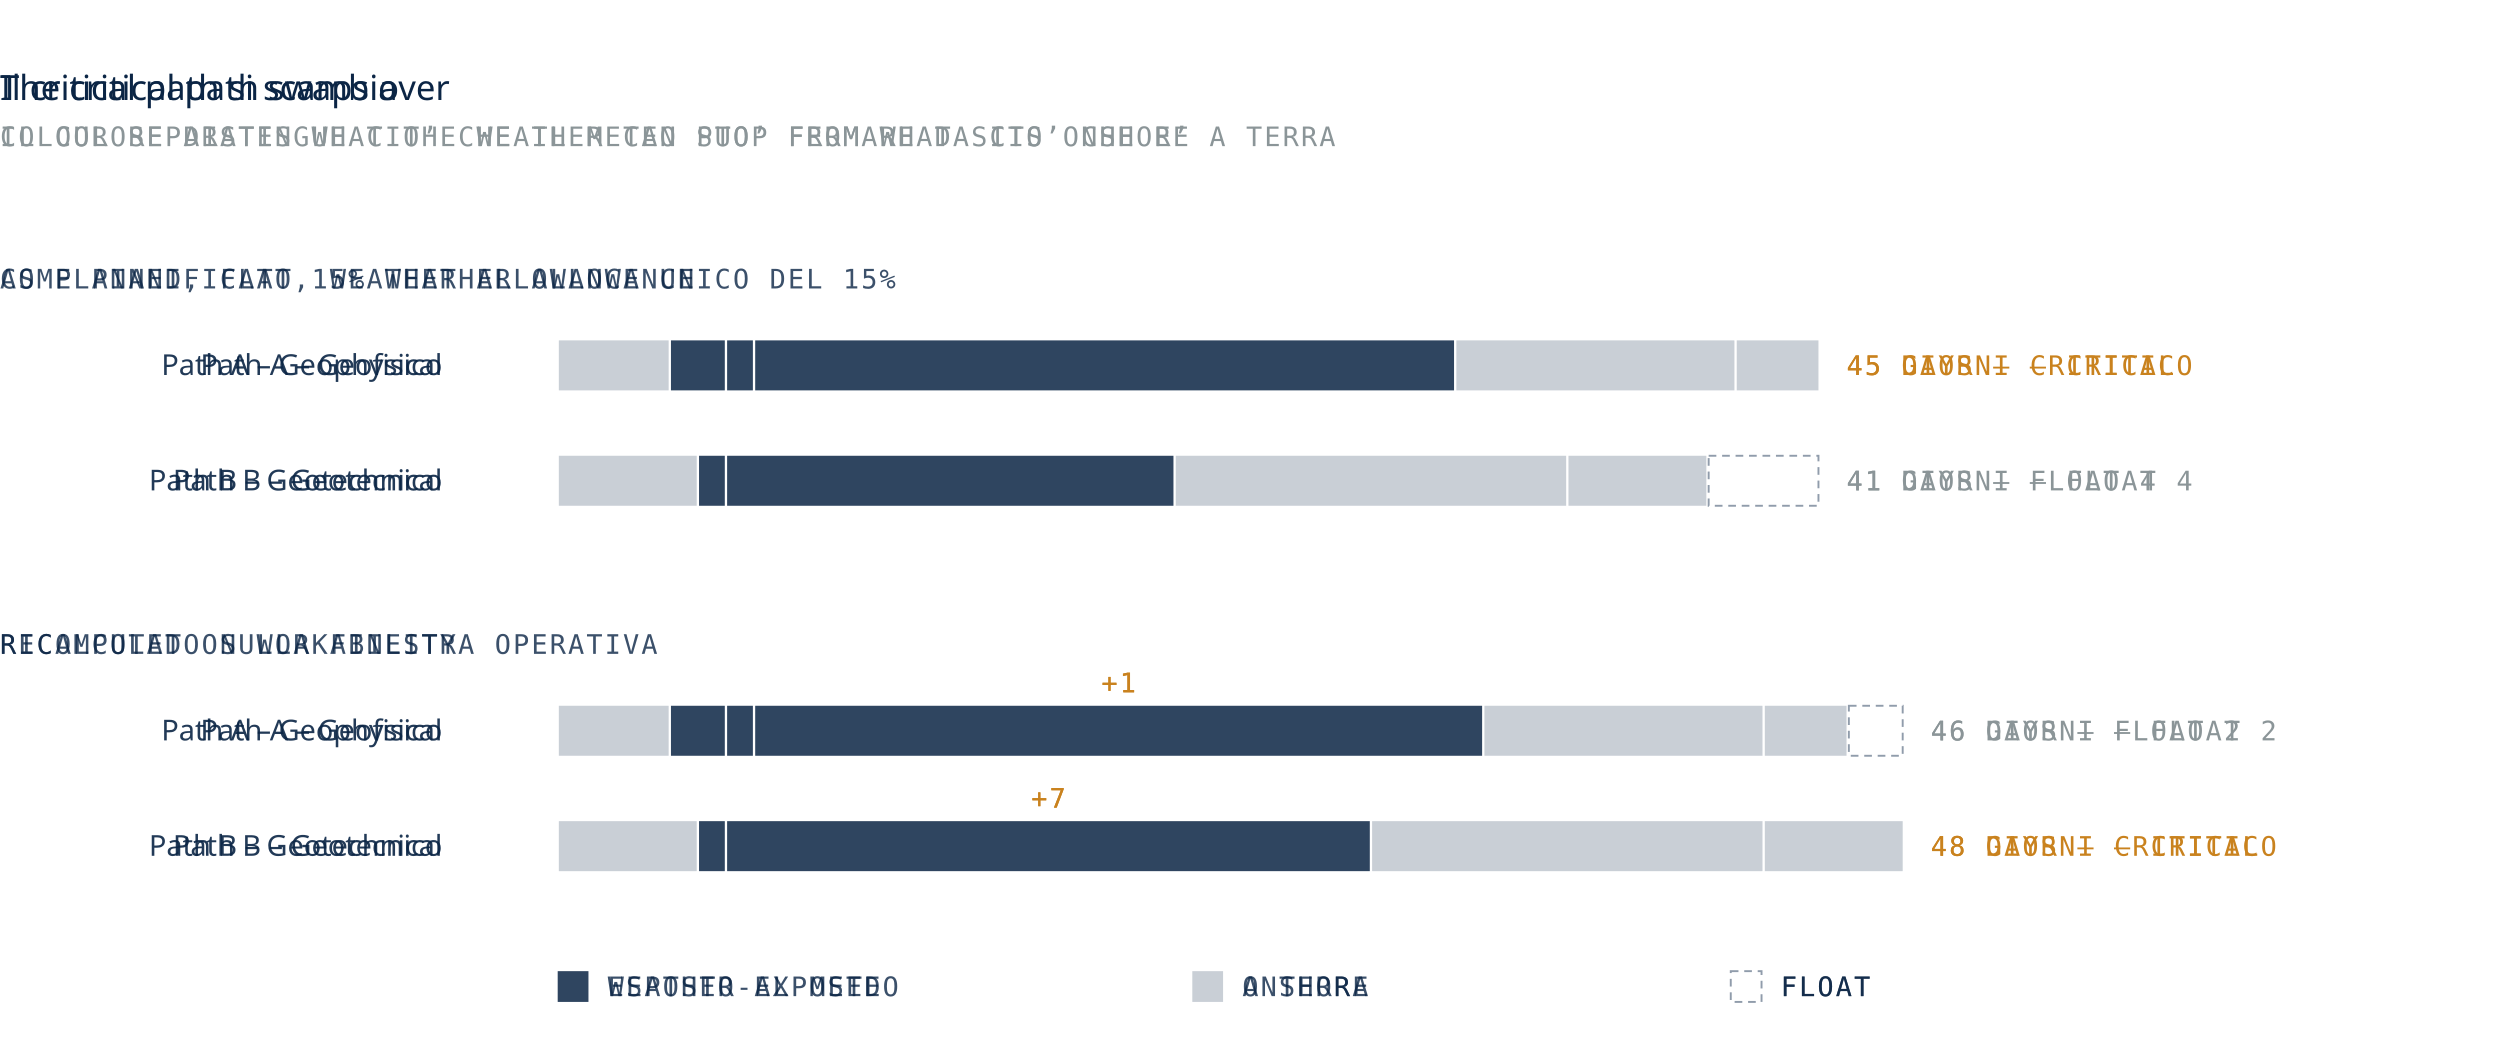
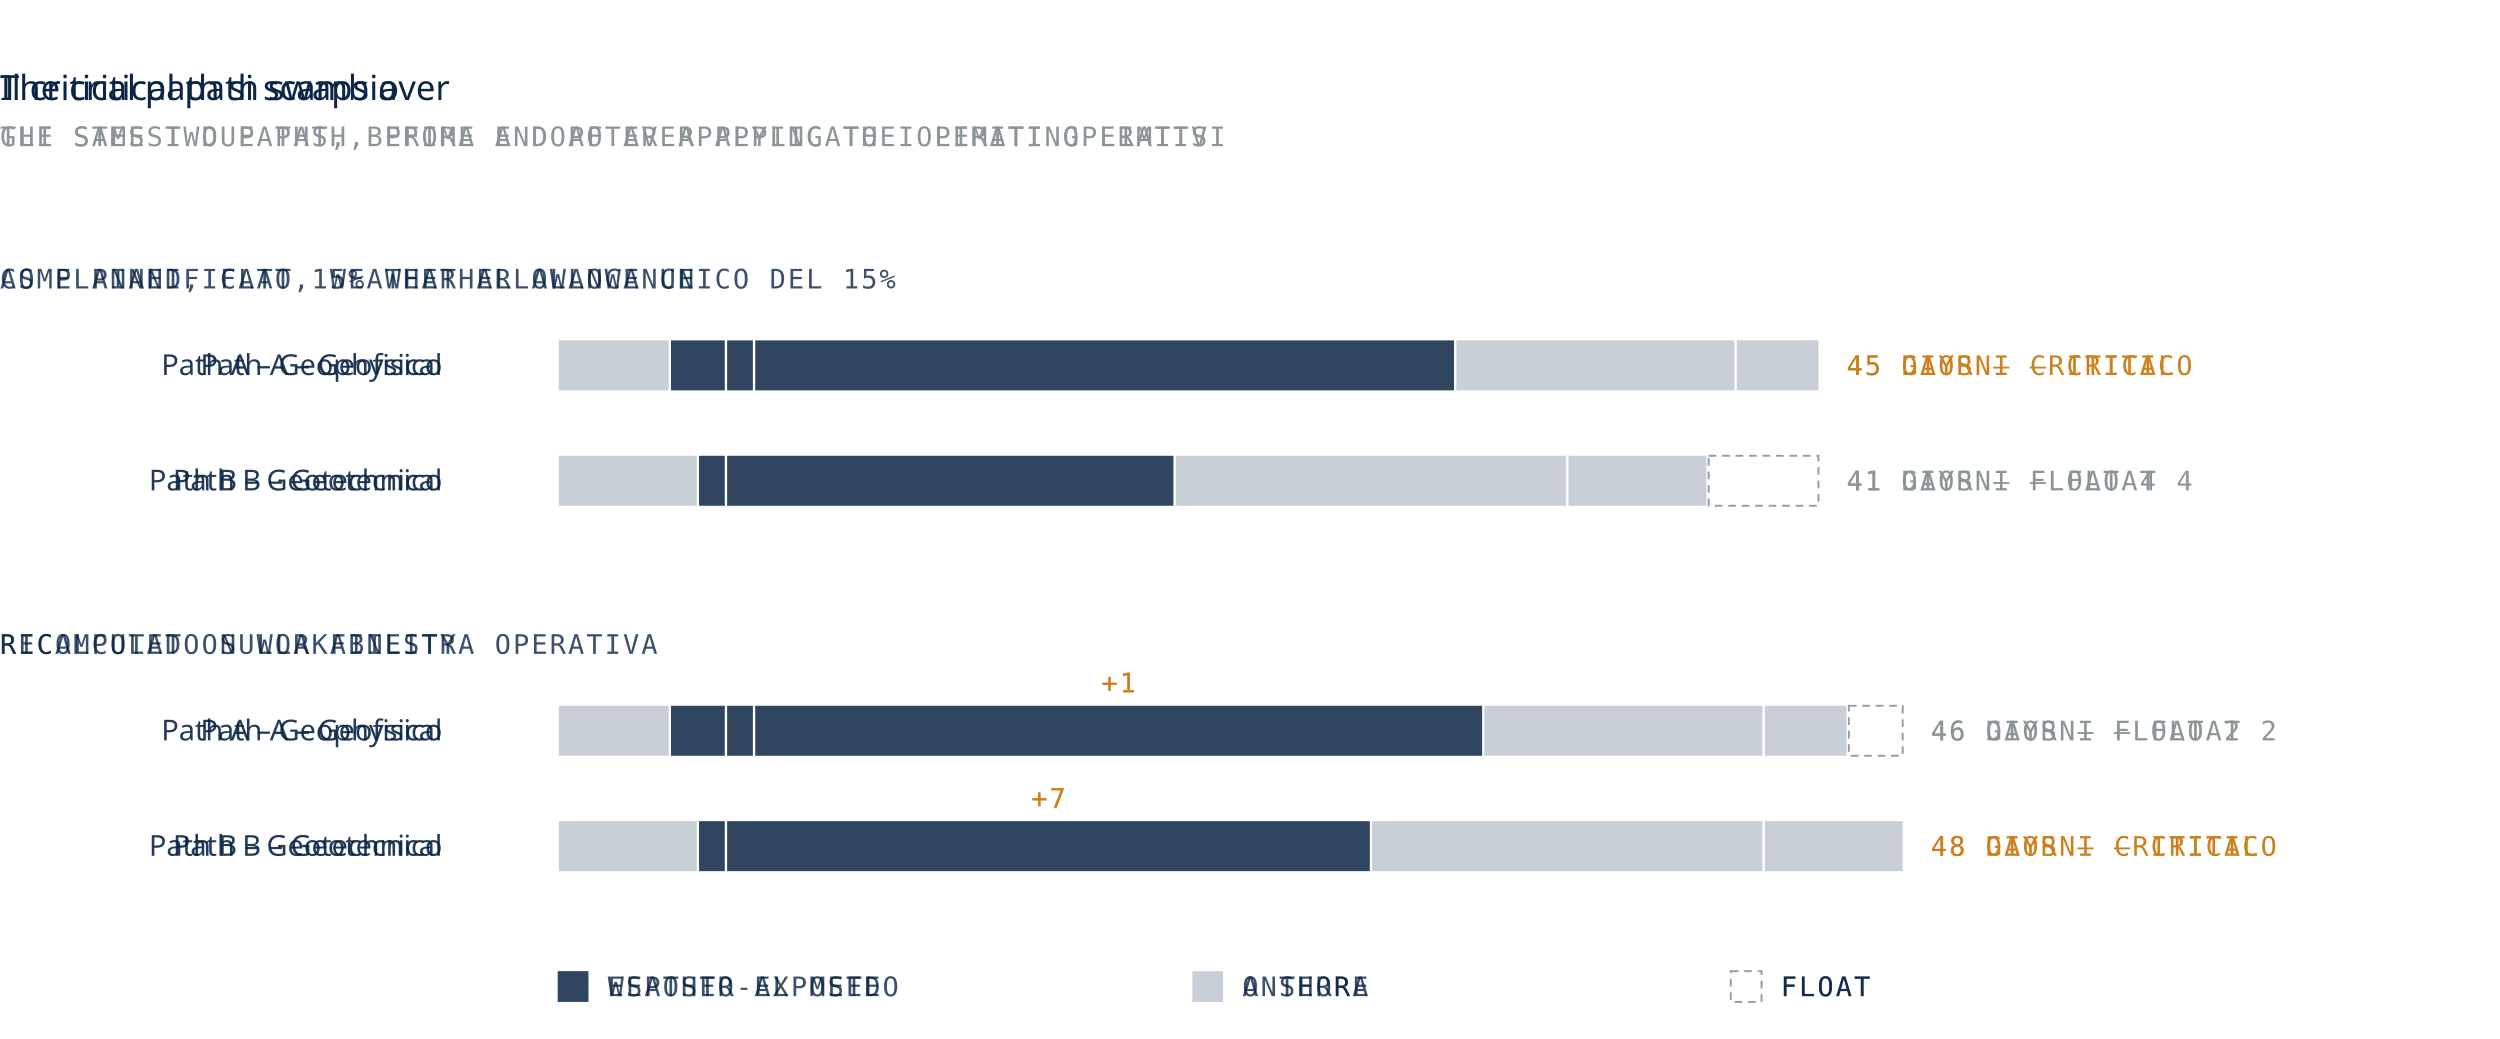
<svg xmlns="http://www.w3.org/2000/svg" viewBox="0 0 1300 540" role="img" aria-label="The two paths as planned and recomputed: the critical path swaps from the geophysical to the geotechnical one">
  <text class="it" font-family="Archivo, sans-serif" x="0.0" y="52.0" font-size="18" fill="#0B2545" text-anchor="start">Il critical path si scambia</text>
  <text class="en" font-family="Archivo, sans-serif" x="0.0" y="52.0" font-size="18" fill="#0B2545" text-anchor="start">The critical path swaps over</text>
-   <text class="it" font-family="IBM Plex Mono, monospace" letter-spacing="1.1" x="0.0" y="76.0" font-size="14" fill="#8B9598" text-anchor="start">IL COLORE DISTINGUE CIO’ CHE IL METEO PUO’ FERMARE DA CIO’ CHE E’ A TERRA</text>
-   <text class="en" font-family="IBM Plex Mono, monospace" letter-spacing="1.1" x="0.0" y="76.0" font-size="14" fill="#8B9598" text-anchor="start">COLOUR SEPARATES WHAT THE WEATHER CAN STOP FROM WHAT SITS ONSHORE</text>
+   <text class="it" font-family="IBM Plex Mono, monospace" letter-spacing="1.1" x="0.0" y="76.0" font-size="14" fill="#8B9598" text-anchor="start">GLI STESSI DUE PATH, PRIMA E DOPO AVER APPLICATO I LIMITI OPERATIVI</text>
+   <text class="en" font-family="IBM Plex Mono, monospace" letter-spacing="1.1" x="0.0" y="76.0" font-size="14" fill="#8B9598" text-anchor="start">THE SAME TWO PATHS, BEFORE AND AFTER APPLYING THE OPERATING LIMITS</text>
  <text class="it" font-family="IBM Plex Mono, monospace" letter-spacing="1.1" x="0.0" y="150.0" font-size="14" fill="#0B2545" text-anchor="start" fill-opacity=".8">COME PIANIFICATO, WEATHER ALLOWANCE UNICO DEL 15%</text>
  <text class="en" font-family="IBM Plex Mono, monospace" letter-spacing="1.1" x="0.0" y="150.0" font-size="14" fill="#0B2545" text-anchor="start" fill-opacity=".8">AS PLANNED, FLAT 15% WEATHER ALLOWANCE</text>
  <text class="it" font-family="Archivo, sans-serif" x="230.0" y="195.0" font-size="15" fill="#0B2545" text-anchor="end" fill-opacity=".9">Path A – Geofisico</text>
  <text class="en" font-family="Archivo, sans-serif" x="230.0" y="195.0" font-size="15" fill="#0B2545" text-anchor="end" fill-opacity=".9">Path A – Geophysical</text>
  <rect x="290.6" y="177" width="57.1" height="26" fill="#0B2545" fill-opacity=".22" />
  <rect x="348.9" y="177" width="28.0" height="26" fill="#0B2545" fill-opacity=".85" />
  <rect x="378.1" y="177" width="13.4" height="26" fill="#0B2545" fill-opacity=".85" />
  <rect x="392.7" y="177" width="363.4" height="26" fill="#0B2545" fill-opacity=".85" />
  <rect x="757.3" y="177" width="144.6" height="26" fill="#0B2545" fill-opacity=".22" />
  <rect x="903.1" y="177" width="42.5" height="26" fill="#0B2545" fill-opacity=".22" />
  <text class="it" font-family="IBM Plex Mono, monospace" letter-spacing="1.1" x="960.2" y="195.0" font-size="14" fill="#C9821E" text-anchor="start">45 GIORNI – CRITICO</text>
  <text class="en" font-family="IBM Plex Mono, monospace" letter-spacing="1.1" x="960.2" y="195.0" font-size="14" fill="#C9821E" text-anchor="start">45 DAYS – CRITICAL</text>
  <text class="it" font-family="Archivo, sans-serif" x="230.0" y="255.0" font-size="15" fill="#0B2545" text-anchor="end" fill-opacity=".9">Path B – Geotecnico</text>
  <text class="en" font-family="Archivo, sans-serif" x="230.0" y="255.0" font-size="15" fill="#0B2545" text-anchor="end" fill-opacity=".9">Path B – Geotechnical</text>
  <rect x="290.6" y="237" width="71.7" height="26" fill="#0B2545" fill-opacity=".22" />
  <rect x="363.5" y="237" width="13.4" height="26" fill="#0B2545" fill-opacity=".85" />
  <rect x="378.1" y="237" width="232.1" height="26" fill="#0B2545" fill-opacity=".85" />
  <rect x="611.4" y="237" width="203.0" height="26" fill="#0B2545" fill-opacity=".22" />
  <rect x="815.6" y="237" width="71.7" height="26" fill="#0B2545" fill-opacity=".22" />
  <rect x="888.5" y="237" width="57.1" height="26" fill="none" stroke="#0B2545" stroke-opacity=".45" stroke-dasharray="4 3" />
  <text class="it" font-family="IBM Plex Mono, monospace" letter-spacing="1.1" x="960.2" y="255.0" font-size="14" fill="#8B9598" text-anchor="start">41 GIORNI – FLOAT 4</text>
  <text class="en" font-family="IBM Plex Mono, monospace" letter-spacing="1.1" x="960.2" y="255.0" font-size="14" fill="#8B9598" text-anchor="start">41 DAYS – FLOAT 4</text>
  <text class="it" font-family="IBM Plex Mono, monospace" letter-spacing="1.1" x="0.0" y="340.0" font-size="14" fill="#0B2545" text-anchor="start" fill-opacity=".8">RICALCOLATO SULLA FINESTRA OPERATIVA</text>
  <text class="en" font-family="IBM Plex Mono, monospace" letter-spacing="1.1" x="0.0" y="340.0" font-size="14" fill="#0B2545" text-anchor="start" fill-opacity=".8">RECOMPUTED ON WORKABILITY</text>
  <text class="it" font-family="Archivo, sans-serif" x="230.0" y="385.0" font-size="15" fill="#0B2545" text-anchor="end" fill-opacity=".9">Path A – Geofisico</text>
  <text class="en" font-family="Archivo, sans-serif" x="230.0" y="385.0" font-size="15" fill="#0B2545" text-anchor="end" fill-opacity=".9">Path A – Geophysical</text>
  <rect x="290.6" y="367" width="57.1" height="26" fill="#0B2545" fill-opacity=".22" />
  <rect x="348.9" y="367" width="28.0" height="26" fill="#0B2545" fill-opacity=".85" />
  <rect x="378.1" y="367" width="13.4" height="26" fill="#0B2545" fill-opacity=".85" />
  <rect x="392.7" y="367" width="378.0" height="26" fill="#0B2545" fill-opacity=".85" />
  <rect x="771.9" y="367" width="144.6" height="26" fill="#0B2545" fill-opacity=".22" />
  <rect x="917.7" y="367" width="42.5" height="26" fill="#0B2545" fill-opacity=".22" />
  <rect x="961.4" y="367" width="28.0" height="26" fill="none" stroke="#0B2545" stroke-opacity=".45" stroke-dasharray="4 3" />
  <text class="it" font-family="IBM Plex Mono, monospace" letter-spacing="1.1" x="1004.0" y="385.0" font-size="14" fill="#8B9598" text-anchor="start">46 GIORNI – FLOAT 2</text>
  <text class="en" font-family="IBM Plex Mono, monospace" letter-spacing="1.1" x="1004.0" y="385.0" font-size="14" fill="#8B9598" text-anchor="start">46 DAYS – FLOAT 2</text>
  <text class="it" font-family="Archivo, sans-serif" x="230.0" y="445.0" font-size="15" fill="#0B2545" text-anchor="end" fill-opacity=".9">Path B – Geotecnico</text>
  <text class="en" font-family="Archivo, sans-serif" x="230.0" y="445.0" font-size="15" fill="#0B2545" text-anchor="end" fill-opacity=".9">Path B – Geotechnical</text>
  <rect x="290.6" y="427" width="71.7" height="26" fill="#0B2545" fill-opacity=".22" />
  <rect x="363.5" y="427" width="13.4" height="26" fill="#0B2545" fill-opacity=".85" />
  <rect x="378.1" y="427" width="334.2" height="26" fill="#0B2545" fill-opacity=".85" />
  <rect x="713.5" y="427" width="203.0" height="26" fill="#0B2545" fill-opacity=".22" />
  <rect x="917.7" y="427" width="71.7" height="26" fill="#0B2545" fill-opacity=".22" />
  <text class="it" font-family="IBM Plex Mono, monospace" letter-spacing="1.1" x="1004.0" y="445.0" font-size="14" fill="#C9821E" text-anchor="start">48 GIORNI – CRITICO</text>
  <text class="en" font-family="IBM Plex Mono, monospace" letter-spacing="1.1" x="1004.0" y="445.0" font-size="14" fill="#C9821E" text-anchor="start">48 DAYS – CRITICAL</text>
  <text class="it" font-family="IBM Plex Mono, monospace" letter-spacing="1.1" x="581.7" y="360.0" font-size="14" fill="#C9821E" text-anchor="middle">+1</text>
  <text class="en" font-family="IBM Plex Mono, monospace" letter-spacing="1.1" x="581.7" y="360.0" font-size="14" fill="#C9821E" text-anchor="middle">+1</text>
  <text class="it" font-family="IBM Plex Mono, monospace" letter-spacing="1.1" x="545.2" y="420.0" font-size="14" fill="#C9821E" text-anchor="middle">+7</text>
  <text class="en" font-family="IBM Plex Mono, monospace" letter-spacing="1.1" x="545.2" y="420.0" font-size="14" fill="#C9821E" text-anchor="middle">+7</text>
  <rect x="290" y="505" width="16" height="16" fill="#0B2545" fill-opacity=".85" />
  <text class="it" font-family="IBM Plex Mono, monospace" letter-spacing="1.1" x="316.0" y="518.0" font-size="14" fill="#0B2545" text-anchor="start" fill-opacity=".8">ESPOSTO AL METEO</text>
  <text class="en" font-family="IBM Plex Mono, monospace" letter-spacing="1.1" x="316.0" y="518.0" font-size="14" fill="#0B2545" text-anchor="start" fill-opacity=".8">WEATHER-EXPOSED</text>
  <rect x="620" y="505" width="16" height="16" fill="#0B2545" fill-opacity=".22" />
  <text class="it" font-family="IBM Plex Mono, monospace" letter-spacing="1.1" x="646.0" y="518.0" font-size="14" fill="#0B2545" text-anchor="start" fill-opacity=".8">A TERRA</text>
  <text class="en" font-family="IBM Plex Mono, monospace" letter-spacing="1.1" x="646.0" y="518.0" font-size="14" fill="#0B2545" text-anchor="start" fill-opacity=".8">ONSHORE</text>
  <rect x="900" y="505" width="16" height="16" fill="none" stroke="#0B2545" stroke-opacity=".45" stroke-dasharray="4 3" />
  <text class="it" font-family="IBM Plex Mono, monospace" letter-spacing="1.1" x="926.0" y="518.0" font-size="14" fill="#0B2545" text-anchor="start" fill-opacity=".8">FLOAT</text>
  <text class="en" font-family="IBM Plex Mono, monospace" letter-spacing="1.1" x="926.0" y="518.0" font-size="14" fill="#0B2545" text-anchor="start" fill-opacity=".8">FLOAT</text>
</svg>
